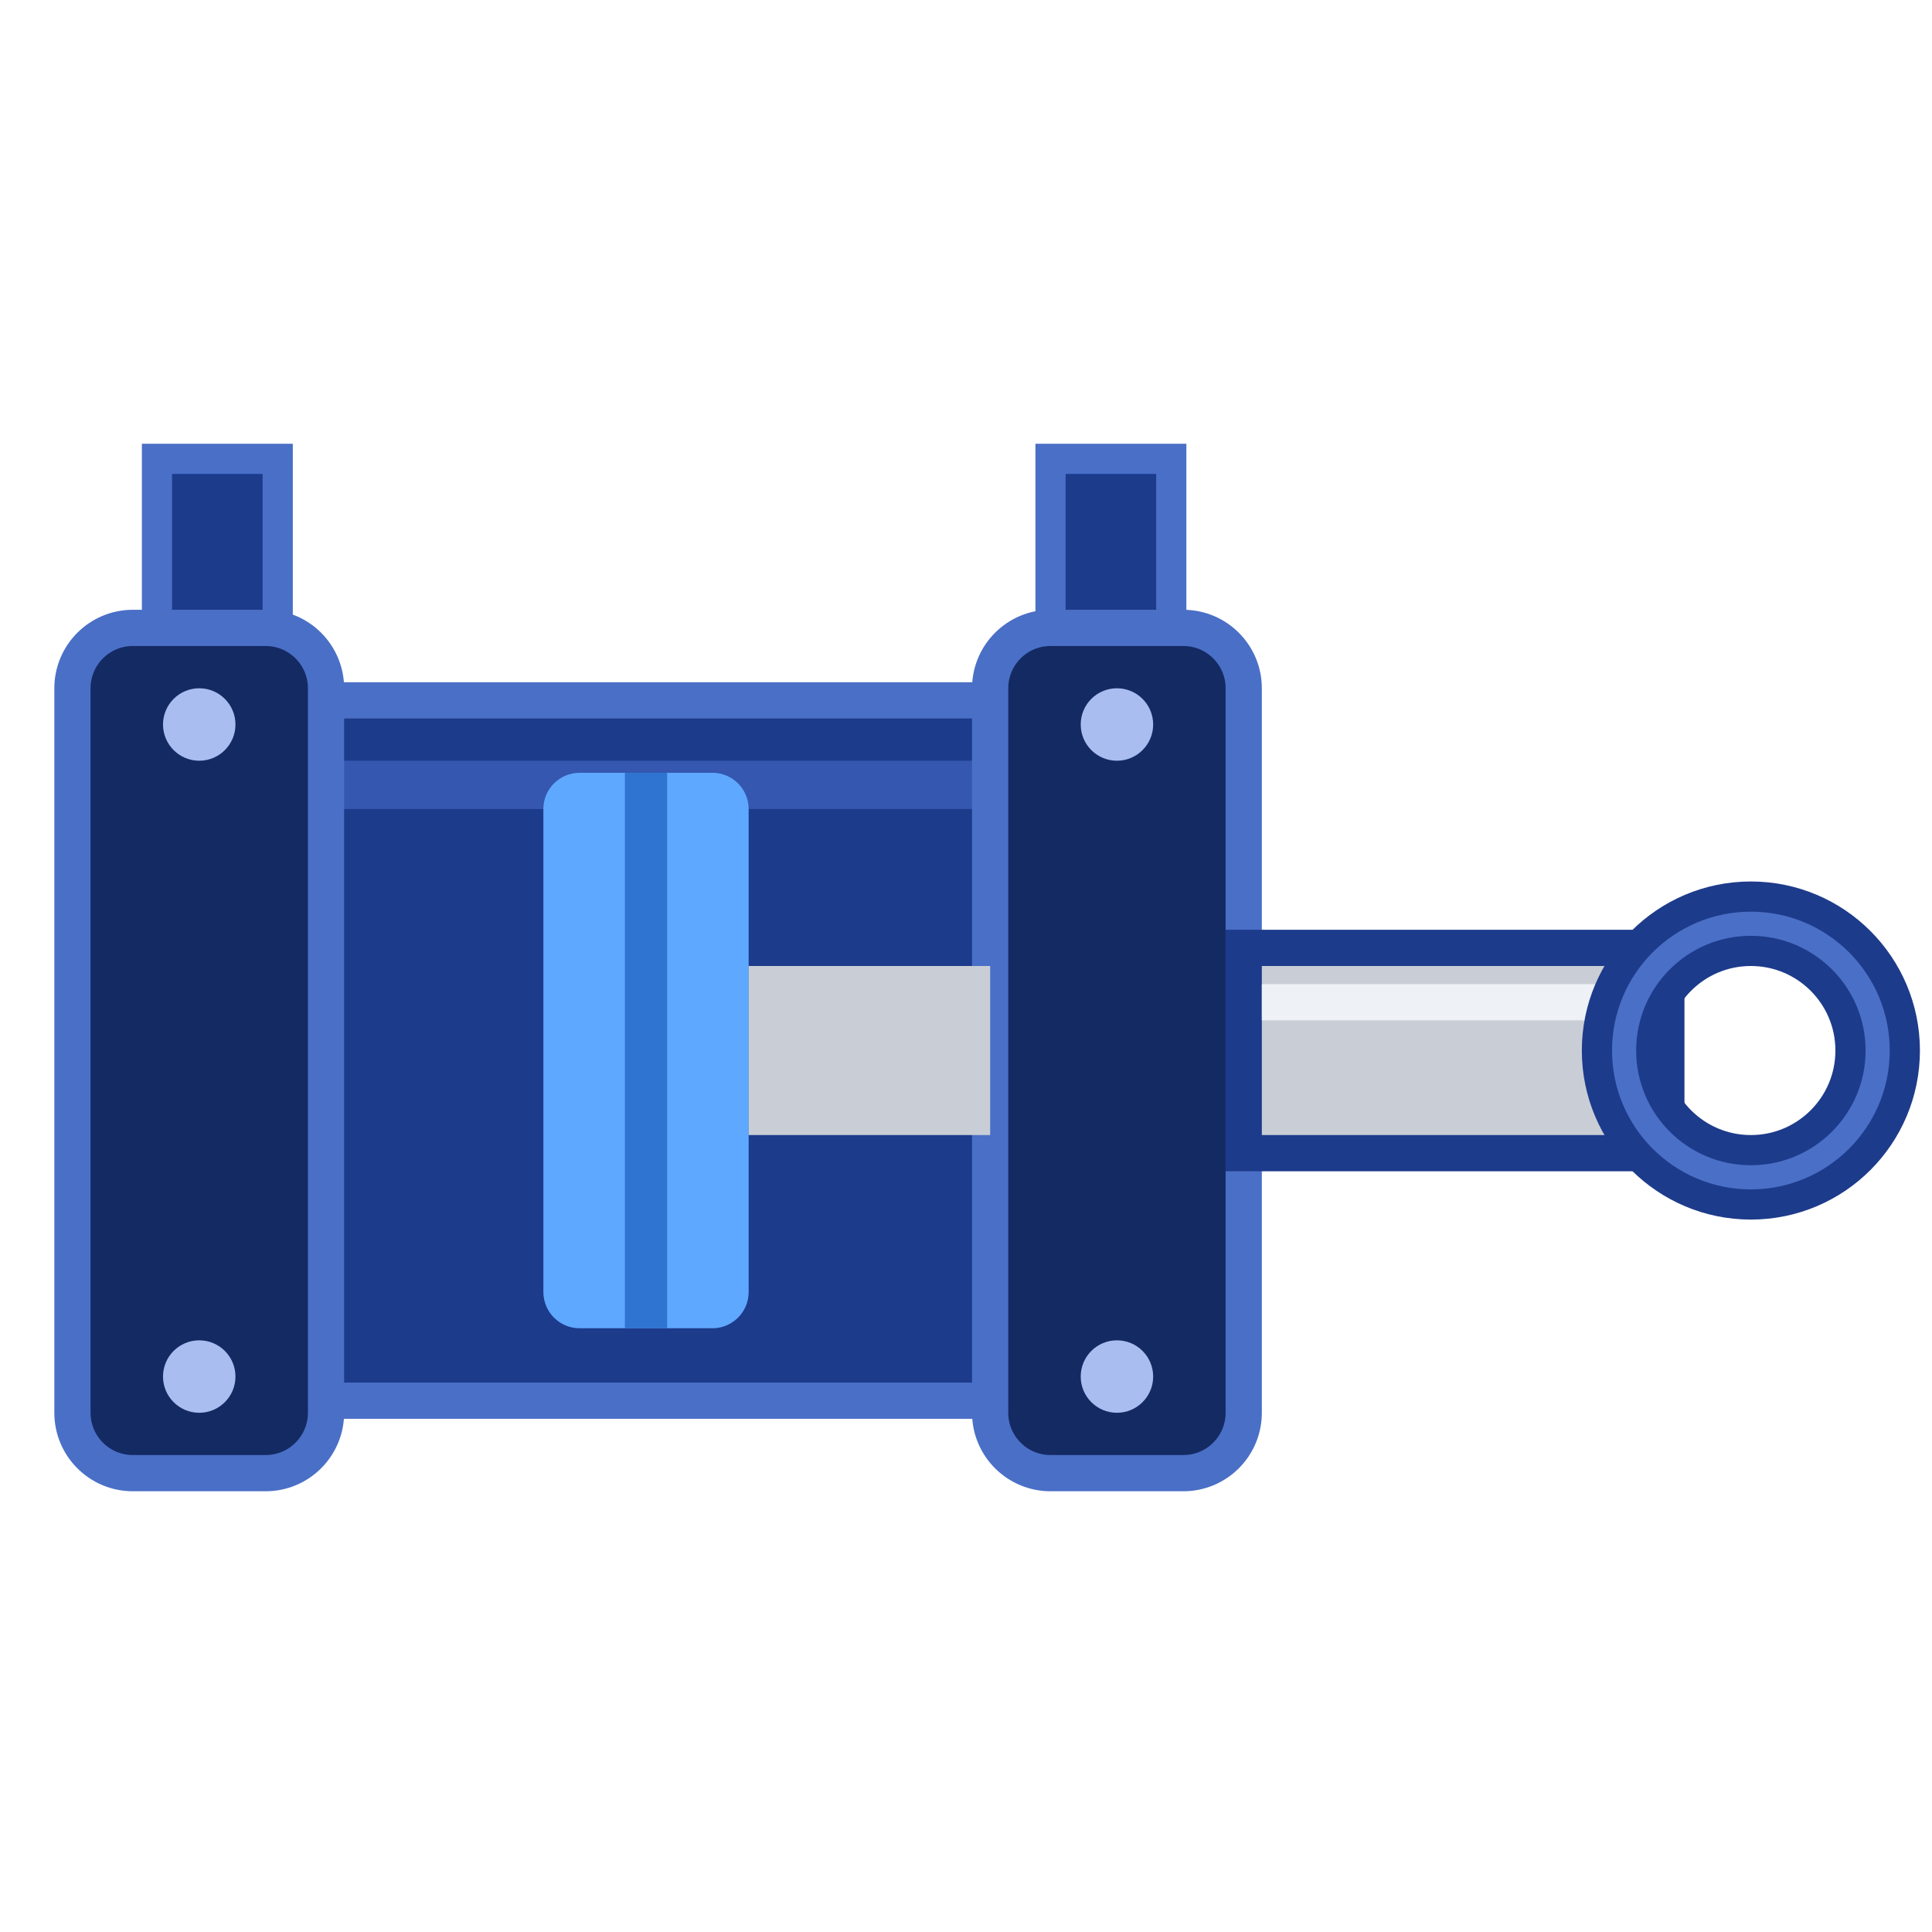
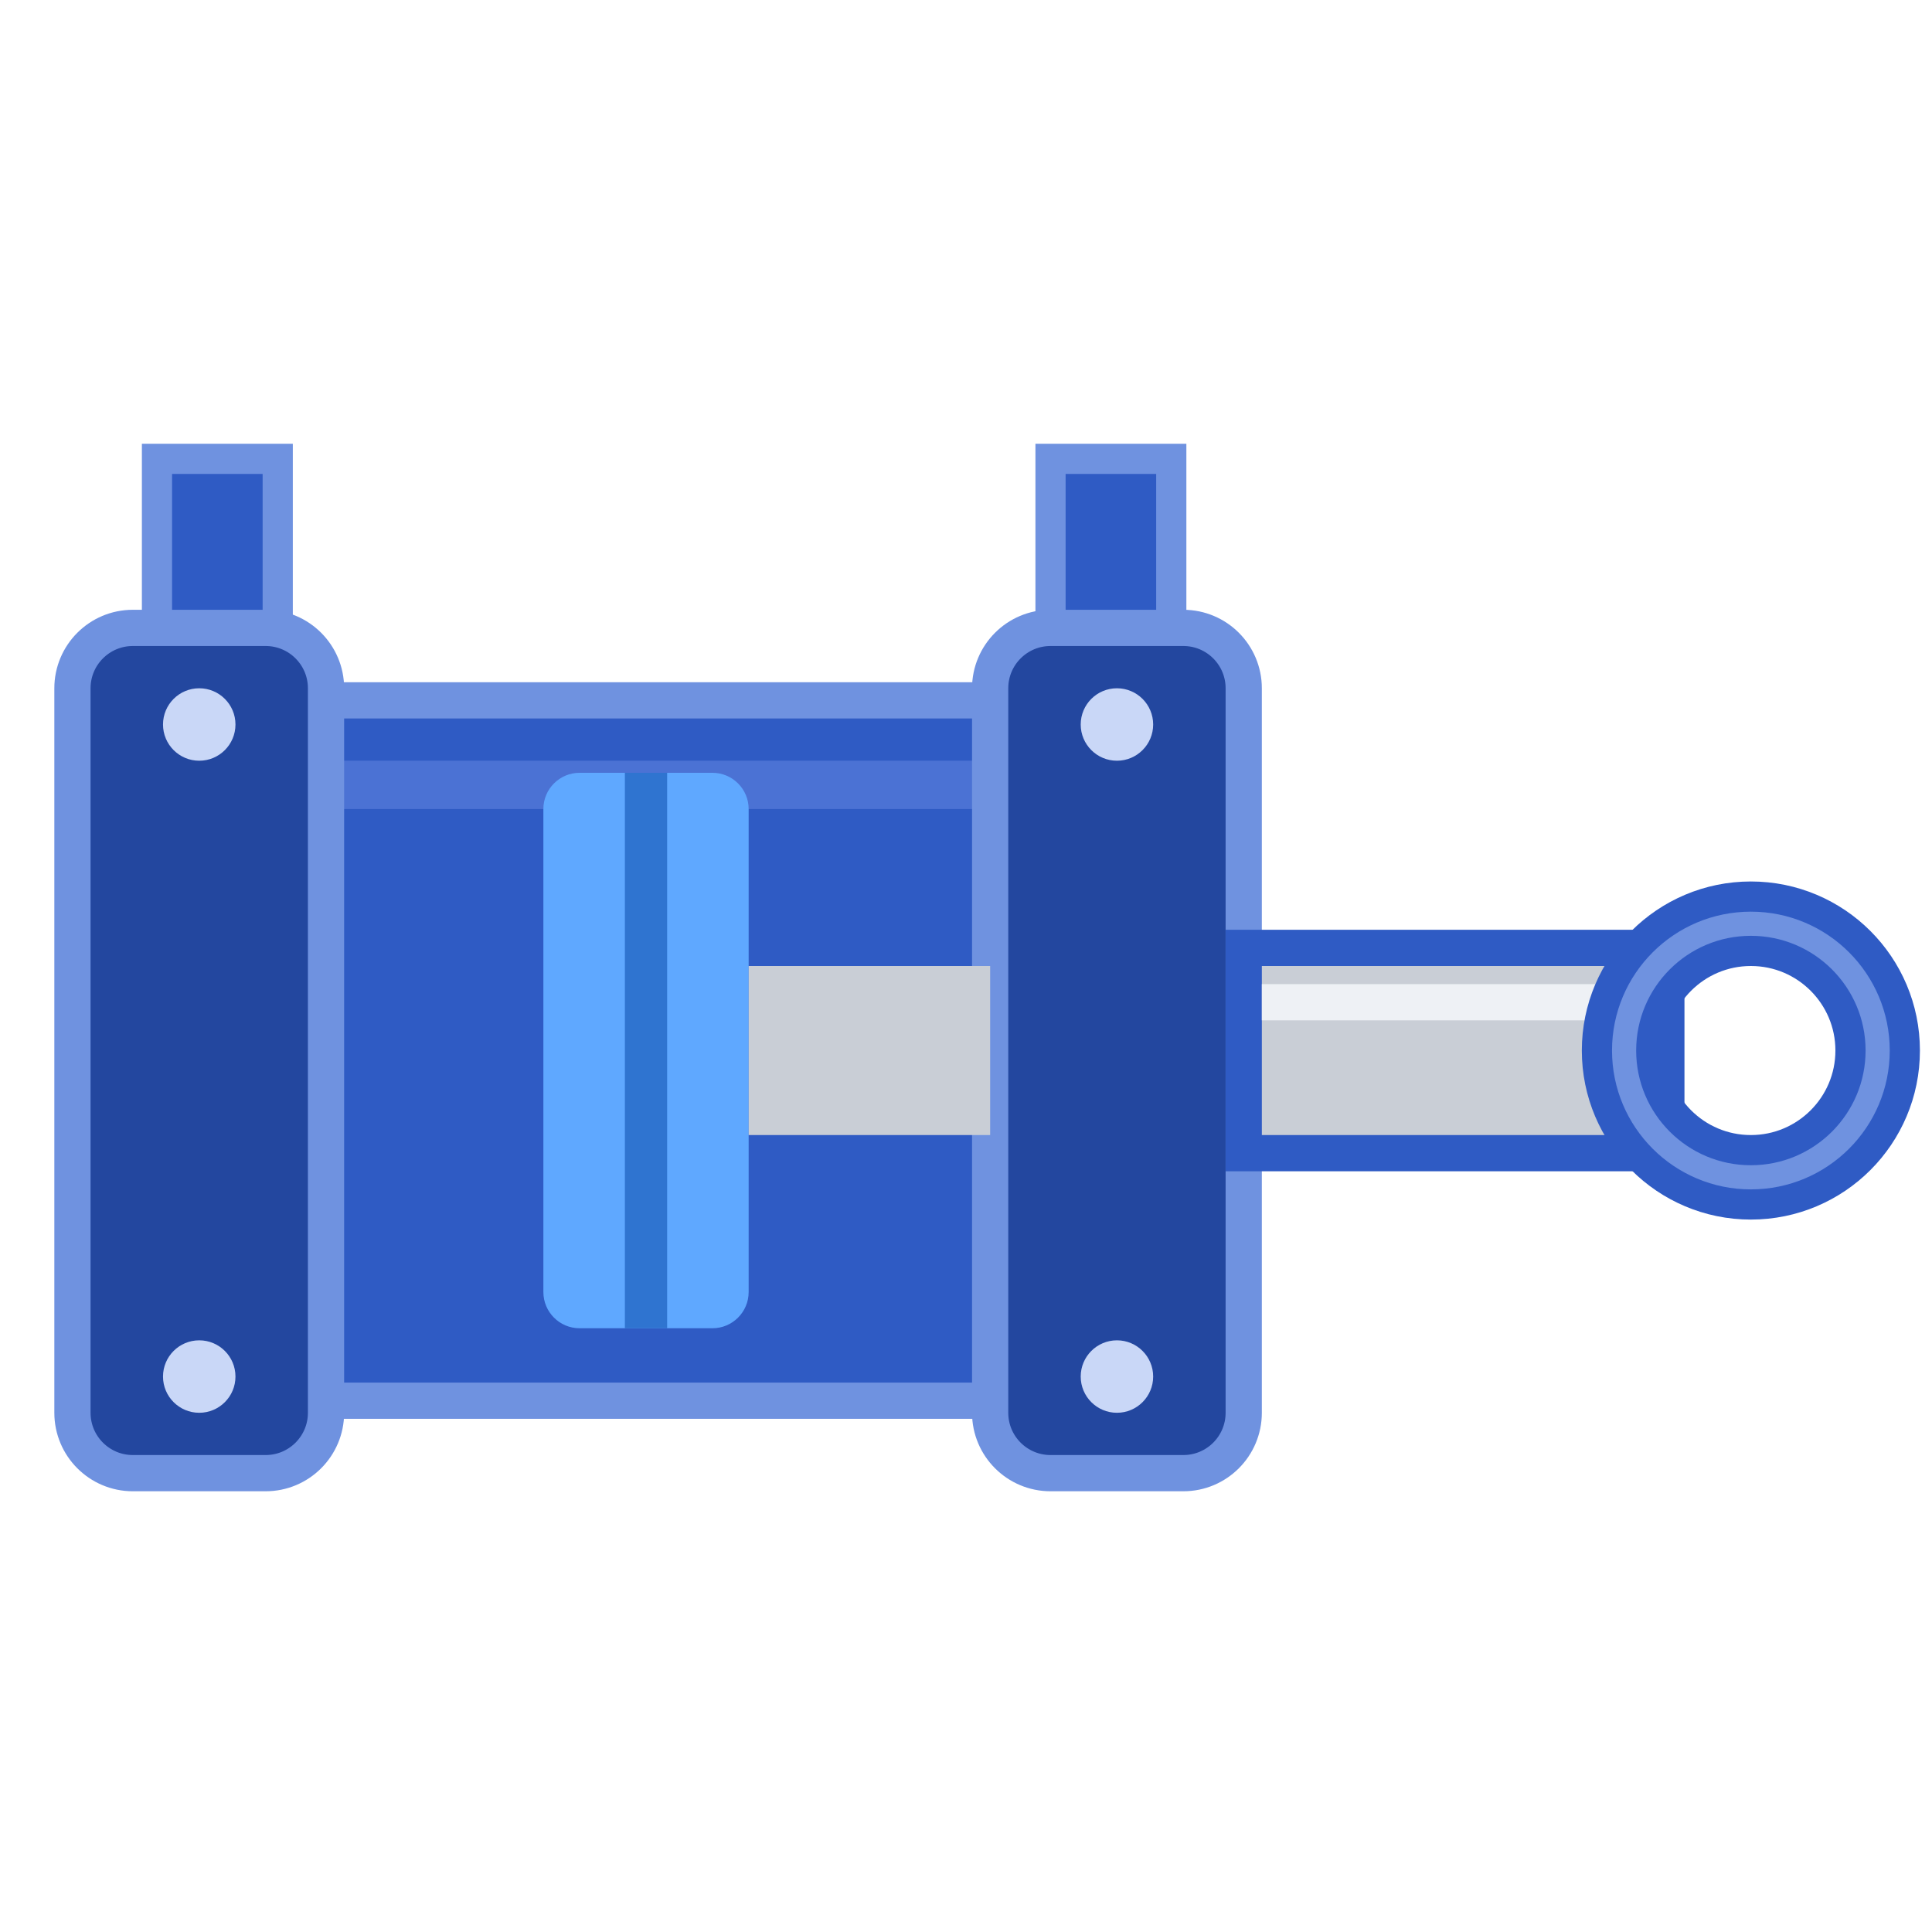
<svg xmlns="http://www.w3.org/2000/svg" viewBox="0 0 32 32" width="512" height="512">
  <g transform="translate(0 1.4)">
-     <rect x="2.6" y="6.2" width="2" height="3.2" fill="#1d3b8b" stroke="#4a6fc7" stroke-width="0.5" />
-     <rect x="17.4" y="6.2" width="2" height="3.2" fill="#1d3b8b" stroke="#4a6fc7" stroke-width="0.5" />
-     <rect x="4.5" y="10.2" width="16" height="11.6" fill="#1d3b8b" stroke="#4a6fc7" stroke-width="0.6" />
-     <line x1="5" y1="11.6" x2="20" y2="11.6" stroke="#3557b0" stroke-width="0.8" />
-     <rect x="1.2" y="9" width="4.2" height="14" rx="1" fill="#142a63" stroke="#4a6fc7" stroke-width="0.6" />
-     <rect x="16.4" y="9" width="4.2" height="14" rx="1" fill="#142a63" stroke="#4a6fc7" stroke-width="0.6" />
-     <circle cx="3.3" cy="10.6" r="0.6" fill="#a9bdf0" />
-     <circle cx="3.3" cy="21.4" r="0.6" fill="#a9bdf0" />
-     <circle cx="18.5" cy="10.6" r="0.6" fill="#a9bdf0" />
-     <circle cx="18.5" cy="21.4" r="0.6" fill="#a9bdf0" />
-     <rect x="20.6" y="14.3" width="7" height="3.4" fill="#c9ced6" stroke="#1d3b8b" stroke-width="0.6" />
+     <rect x="2.6" y="6.2" width="2" height="3.2" fill="#2f5bc4" stroke="#6f92e0" stroke-width="0.5" />
+     <rect x="17.4" y="6.2" width="2" height="3.2" fill="#2f5bc4" stroke="#6f92e0" stroke-width="0.5" />
+     <rect x="4.5" y="10.2" width="16" height="11.6" fill="#2f5bc4" stroke="#6f92e0" stroke-width="0.6" />
+     <line x1="5" y1="11.6" x2="20" y2="11.6" stroke="#4b72d4" stroke-width="0.8" />
+     <rect x="1.2" y="9" width="4.2" height="14" rx="1" fill="#23479f" stroke="#6f92e0" stroke-width="0.6" />
+     <rect x="16.4" y="9" width="4.2" height="14" rx="1" fill="#23479f" stroke="#6f92e0" stroke-width="0.6" />
+     <circle cx="3.3" cy="10.6" r="0.6" fill="#c9d7f7" />
+     <circle cx="3.3" cy="21.4" r="0.6" fill="#c9d7f7" />
+     <circle cx="18.5" cy="10.6" r="0.6" fill="#c9d7f7" />
+     <circle cx="18.5" cy="21.4" r="0.6" fill="#c9d7f7" />
+     <rect x="20.6" y="14.3" width="7" height="3.4" fill="#c9ced6" stroke="#2f5bc4" stroke-width="0.6" />
    <line x1="20.9" y1="15.2" x2="27.4" y2="15.2" stroke="#eef1f5" stroke-width="0.6" />
    <rect x="9" y="11.4" width="3.4" height="9.2" rx="0.6" fill="#5fa8ff" />
    <line x1="10.7" y1="11.4" x2="10.7" y2="20.6" stroke="#2f74d0" stroke-width="0.7" />
    <rect x="12.4" y="14.6" width="4" height="2.8" fill="#c9ced6" />
-     <circle cx="29" cy="16" r="2.1" fill="none" stroke="#1d3b8b" stroke-width="1.4" />
-     <circle cx="29" cy="16" r="2.1" fill="none" stroke="#4a6fc7" stroke-width="0.4" />
+     <circle cx="29" cy="16" r="2.1" fill="none" stroke="#2f5bc4" stroke-width="1.4" />
+     <circle cx="29" cy="16" r="2.1" fill="none" stroke="#6f92e0" stroke-width="0.4" />
  </g>
</svg>
